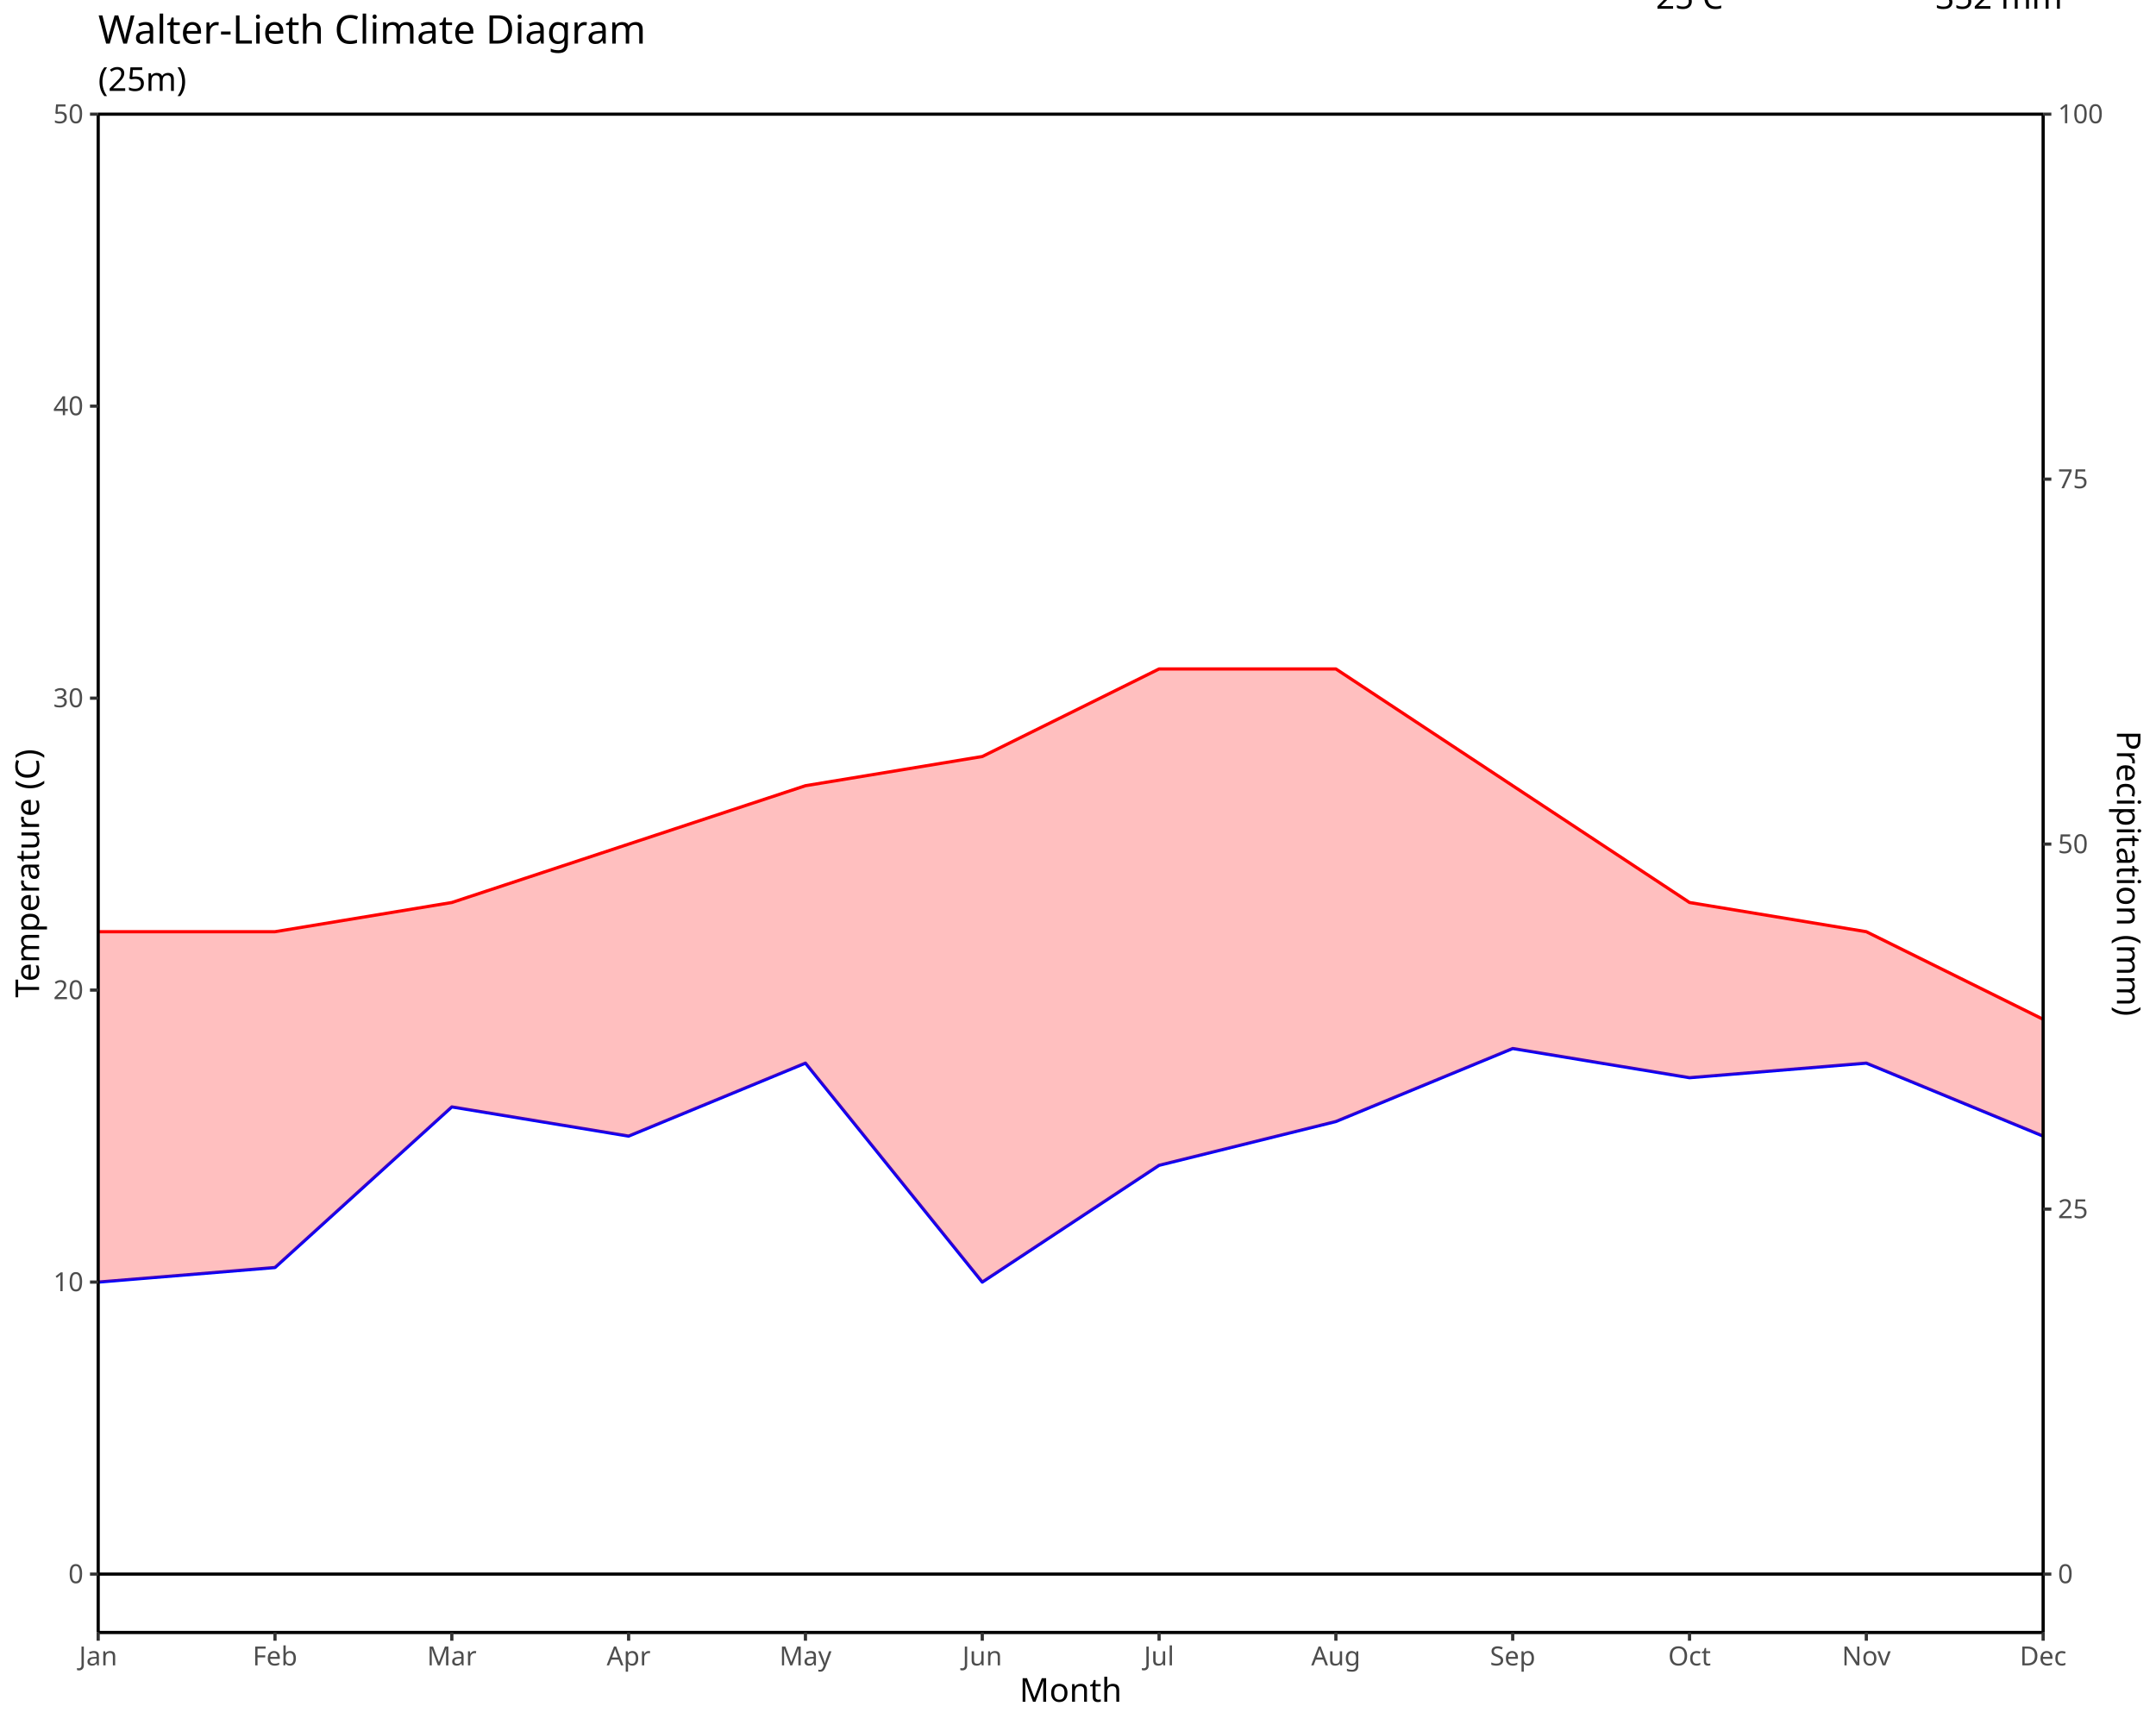
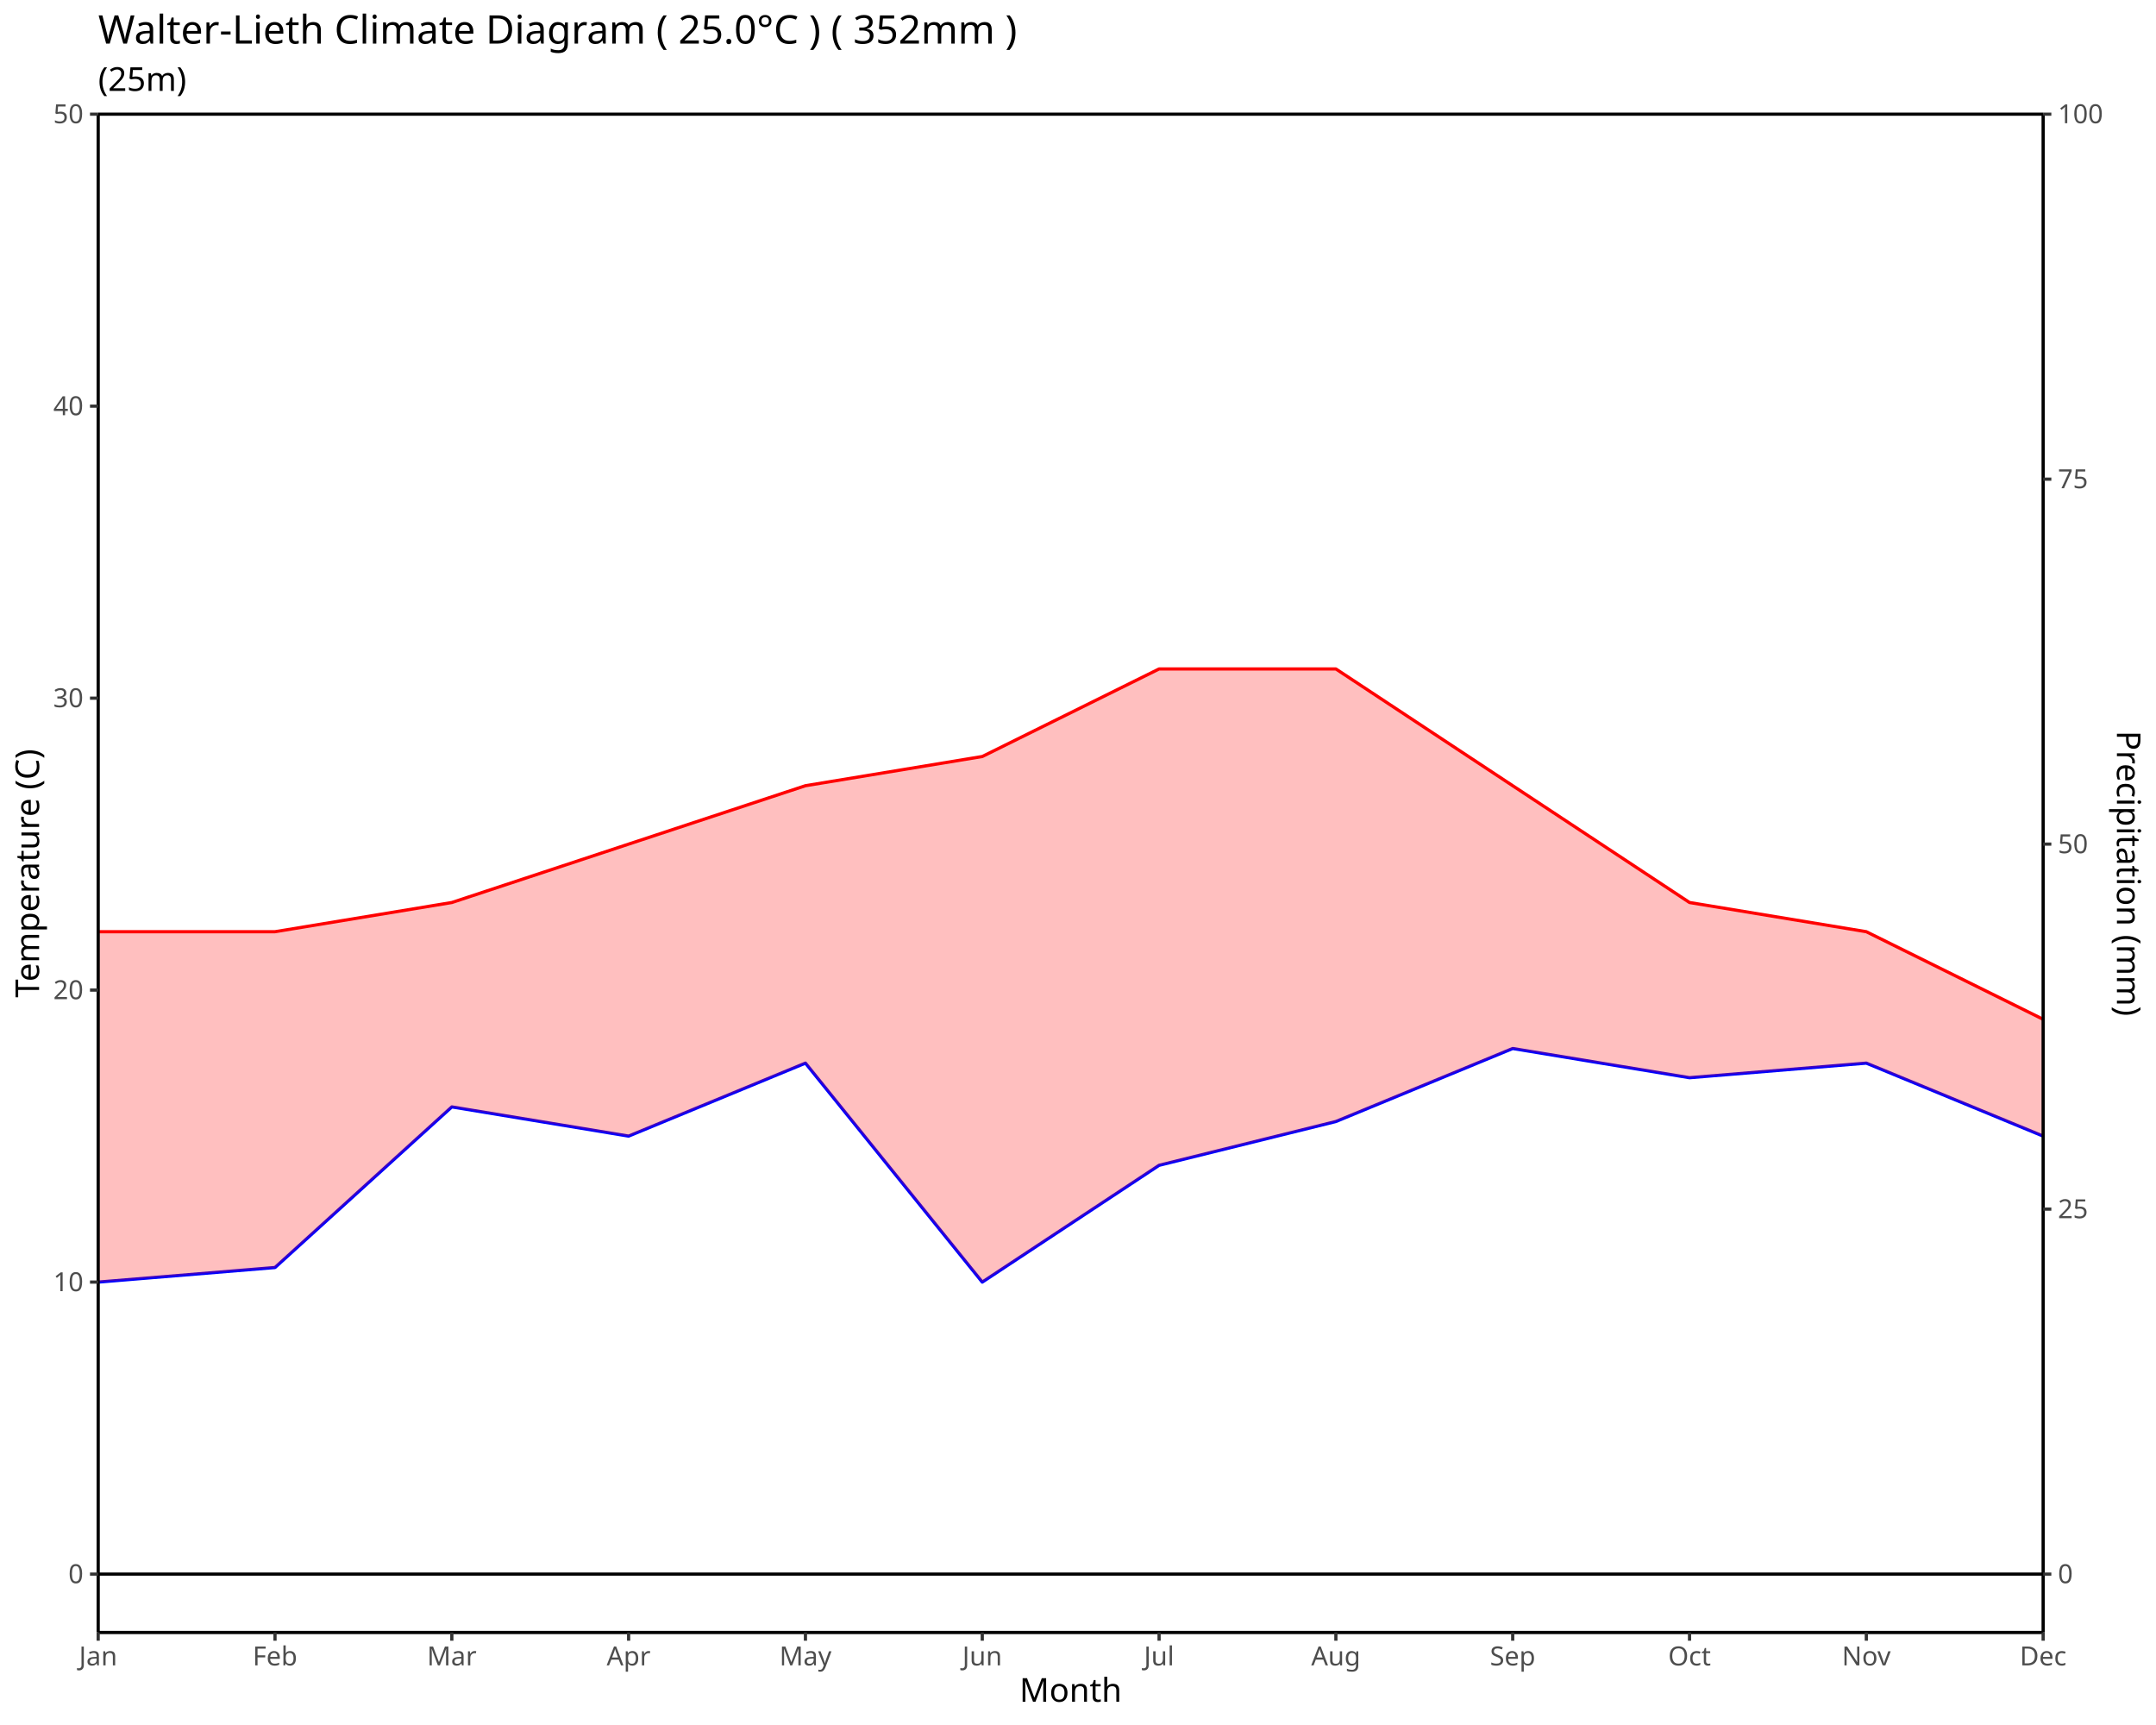
<svg xmlns="http://www.w3.org/2000/svg" class="svglite" data-engine-version="2.0" width="720.00pt" height="576.00pt" viewBox="0 0 720.00 576.00">
  <defs>
    <style type="text/css">
    .svglite line, .svglite polyline, .svglite polygon, .svglite path, .svglite rect, .svglite circle {
      fill: none;
      stroke: #000000;
      stroke-linecap: round;
      stroke-linejoin: round;
      stroke-miterlimit: 10.00;
    }
  </style>
  </defs>
  <rect width="100%" height="100%" style="stroke: none; fill: #FFFFFF;" />
  <defs>
    <clipPath id="cpMC4wMHw3MjAuMDB8MC4wMHw1NzYuMDA=">
      <rect x="0.00" y="0.00" width="720.00" height="576.00" />
    </clipPath>
  </defs>
  <g clip-path="url(#cpMC4wMHw3MjAuMDB8MC4wMHw1NzYuMDA=)">
    <rect x="0.00" y="0.00" width="720.00" height="576.00" style="stroke-width: 1.07; stroke: #FFFFFF; fill: #FFFFFF;" />
    <rect x="32.79" y="38.12" width="649.52" height="507.00" style="stroke-width: 1.07; stroke: none; fill: #FFFFFF;" />
    <polyline points="32.79,311.11 91.84,311.11 150.89,301.36 209.93,281.86 268.98,262.36 328.03,252.61 387.08,223.37 446.12,223.37 505.17,262.36 564.22,301.36 623.26,311.11 682.31,340.36 " style="stroke-width: 1.07; stroke: #FF0000; stroke-linecap: butt;" />
    <polyline points="32.79,428.11 91.84,423.24 150.89,369.61 209.93,379.36 268.98,354.99 328.03,428.11 387.08,389.11 446.12,374.49 505.17,350.11 564.22,359.86 623.26,354.99 682.31,379.36 " style="stroke-width: 1.07; stroke: #0000FF; stroke-linecap: butt;" />
    <line x1="32.79" y1="38.12" x2="682.31" y2="38.12" style="stroke-width: 1.07; stroke-linecap: butt;" />
    <line x1="32.79" y1="525.61" x2="682.31" y2="525.61" style="stroke-width: 1.07; stroke-linecap: butt;" />
    <polygon points="32.79,311.11 91.84,311.11 150.89,301.36 209.93,281.86 268.98,262.36 328.03,252.61 387.08,223.37 446.12,223.37 505.17,262.36 564.22,301.36 623.26,311.11 682.31,340.36 682.31,379.36 623.26,354.99 564.22,359.86 505.17,350.11 446.12,374.49 387.08,389.11 328.03,428.11 268.98,354.99 209.93,379.36 150.89,369.61 91.84,423.24 32.79,428.11 " style="stroke-width: 0.00; stroke: none; stroke-linecap: butt; fill: #FF0000; fill-opacity: 0.25;" />
    <polyline points="32.79,311.11 91.84,311.11 150.89,301.36 209.93,281.86 268.98,262.36 328.03,252.61 387.08,223.37 446.12,223.37 505.17,262.36 564.22,301.36 623.26,311.11 682.31,340.36 " style="stroke-width: 1.07; stroke: none; stroke-linecap: butt;" />
    <polyline points="682.31,379.36 623.26,354.99 564.22,359.86 505.17,350.11 446.12,374.49 387.08,389.11 328.03,428.11 268.98,354.99 209.93,379.36 150.89,369.61 91.84,423.24 32.79,428.11 " style="stroke-width: 1.07; stroke: none; stroke-linecap: butt;" />
-     <text x="667.55" y="2.92" text-anchor="middle" style="font-size: 11.04px; font-family: sans;" textLength="39.89px" lengthAdjust="spacingAndGlyphs">352 mm</text>
-     <text x="564.22" y="2.92" text-anchor="middle" style="font-size: 11.04px; font-family: sans;" textLength="23.32px" lengthAdjust="spacingAndGlyphs">25 C</text>
    <polyline points="32.79,545.11 32.79,38.12 " style="stroke-width: 1.07; stroke-linecap: butt;" />
    <text x="27.86" y="528.64" text-anchor="end" style="font-size: 8.80px; fill: #4D4D4D; font-family: sans;" textLength="4.89px" lengthAdjust="spacingAndGlyphs">0</text>
    <text x="27.86" y="431.14" text-anchor="end" style="font-size: 8.80px; fill: #4D4D4D; font-family: sans;" textLength="9.79px" lengthAdjust="spacingAndGlyphs">10</text>
    <text x="27.86" y="333.64" text-anchor="end" style="font-size: 8.80px; fill: #4D4D4D; font-family: sans;" textLength="9.79px" lengthAdjust="spacingAndGlyphs">20</text>
    <text x="27.86" y="236.14" text-anchor="end" style="font-size: 8.80px; fill: #4D4D4D; font-family: sans;" textLength="9.79px" lengthAdjust="spacingAndGlyphs">30</text>
    <text x="27.86" y="138.64" text-anchor="end" style="font-size: 8.80px; fill: #4D4D4D; font-family: sans;" textLength="9.79px" lengthAdjust="spacingAndGlyphs">40</text>
    <text x="27.86" y="41.14" text-anchor="end" style="font-size: 8.80px; fill: #4D4D4D; font-family: sans;" textLength="9.79px" lengthAdjust="spacingAndGlyphs">50</text>
    <polyline points="30.05,525.61 32.79,525.61 " style="stroke-width: 1.07; stroke: #333333; stroke-linecap: butt;" />
    <polyline points="30.05,428.11 32.79,428.11 " style="stroke-width: 1.07; stroke: #333333; stroke-linecap: butt;" />
    <polyline points="30.05,330.61 32.79,330.61 " style="stroke-width: 1.07; stroke: #333333; stroke-linecap: butt;" />
    <polyline points="30.05,233.12 32.79,233.12 " style="stroke-width: 1.07; stroke: #333333; stroke-linecap: butt;" />
    <polyline points="30.05,135.62 32.79,135.62 " style="stroke-width: 1.07; stroke: #333333; stroke-linecap: butt;" />
    <polyline points="30.05,38.12 32.79,38.12 " style="stroke-width: 1.07; stroke: #333333; stroke-linecap: butt;" />
    <polyline points="682.31,545.11 682.31,38.12 " style="stroke-width: 1.07; stroke-linecap: butt;" />
    <polyline points="685.05,525.61 682.31,525.61 " style="stroke-width: 1.07; stroke: #333333; stroke-linecap: butt;" />
    <polyline points="685.05,403.74 682.31,403.74 " style="stroke-width: 1.07; stroke: #333333; stroke-linecap: butt;" />
    <polyline points="685.05,281.86 682.31,281.86 " style="stroke-width: 1.07; stroke: #333333; stroke-linecap: butt;" />
    <polyline points="685.05,159.99 682.31,159.99 " style="stroke-width: 1.07; stroke: #333333; stroke-linecap: butt;" />
    <polyline points="685.05,38.12 682.31,38.12 " style="stroke-width: 1.07; stroke: #333333; stroke-linecap: butt;" />
    <text x="687.24" y="528.64" style="font-size: 8.80px; fill: #4D4D4D; font-family: sans;" textLength="4.89px" lengthAdjust="spacingAndGlyphs">0</text>
    <text x="687.24" y="406.77" style="font-size: 8.80px; fill: #4D4D4D; font-family: sans;" textLength="9.79px" lengthAdjust="spacingAndGlyphs">25</text>
    <text x="687.24" y="284.89" style="font-size: 8.80px; fill: #4D4D4D; font-family: sans;" textLength="9.79px" lengthAdjust="spacingAndGlyphs">50</text>
    <text x="687.24" y="163.02" style="font-size: 8.80px; fill: #4D4D4D; font-family: sans;" textLength="9.79px" lengthAdjust="spacingAndGlyphs">75</text>
    <text x="687.24" y="41.14" style="font-size: 8.80px; fill: #4D4D4D; font-family: sans;" textLength="14.68px" lengthAdjust="spacingAndGlyphs">100</text>
    <polyline points="32.79,545.11 682.31,545.11 " style="stroke-width: 1.07; stroke-linecap: butt;" />
    <polyline points="32.79,547.85 32.79,545.11 " style="stroke-width: 1.07; stroke: #333333; stroke-linecap: butt;" />
    <polyline points="91.84,547.85 91.84,545.11 " style="stroke-width: 1.07; stroke: #333333; stroke-linecap: butt;" />
    <polyline points="150.89,547.85 150.89,545.11 " style="stroke-width: 1.07; stroke: #333333; stroke-linecap: butt;" />
    <polyline points="209.93,547.85 209.93,545.11 " style="stroke-width: 1.07; stroke: #333333; stroke-linecap: butt;" />
    <polyline points="268.98,547.85 268.98,545.11 " style="stroke-width: 1.07; stroke: #333333; stroke-linecap: butt;" />
    <polyline points="328.03,547.85 328.03,545.11 " style="stroke-width: 1.07; stroke: #333333; stroke-linecap: butt;" />
    <polyline points="387.08,547.85 387.08,545.11 " style="stroke-width: 1.07; stroke: #333333; stroke-linecap: butt;" />
    <polyline points="446.12,547.85 446.12,545.11 " style="stroke-width: 1.07; stroke: #333333; stroke-linecap: butt;" />
    <polyline points="505.17,547.85 505.17,545.11 " style="stroke-width: 1.07; stroke: #333333; stroke-linecap: butt;" />
    <polyline points="564.22,547.85 564.22,545.11 " style="stroke-width: 1.07; stroke: #333333; stroke-linecap: butt;" />
    <polyline points="623.26,547.85 623.26,545.11 " style="stroke-width: 1.07; stroke: #333333; stroke-linecap: butt;" />
    <polyline points="682.31,547.85 682.31,545.11 " style="stroke-width: 1.07; stroke: #333333; stroke-linecap: butt;" />
    <text x="32.79" y="556.10" text-anchor="middle" style="font-size: 8.80px; fill: #4D4D4D; font-family: sans;" textLength="14.19px" lengthAdjust="spacingAndGlyphs">Jan</text>
    <text x="91.84" y="556.10" text-anchor="middle" style="font-size: 8.80px; fill: #4D4D4D; font-family: sans;" textLength="15.16px" lengthAdjust="spacingAndGlyphs">Feb</text>
    <text x="150.89" y="556.10" text-anchor="middle" style="font-size: 8.80px; fill: #4D4D4D; font-family: sans;" textLength="15.16px" lengthAdjust="spacingAndGlyphs">Mar</text>
    <text x="209.93" y="556.10" text-anchor="middle" style="font-size: 8.80px; fill: #4D4D4D; font-family: sans;" textLength="13.70px" lengthAdjust="spacingAndGlyphs">Apr</text>
    <text x="268.98" y="556.10" text-anchor="middle" style="font-size: 8.80px; fill: #4D4D4D; font-family: sans;" textLength="16.63px" lengthAdjust="spacingAndGlyphs">May</text>
    <text x="328.03" y="556.10" text-anchor="middle" style="font-size: 8.80px; fill: #4D4D4D; font-family: sans;" textLength="14.19px" lengthAdjust="spacingAndGlyphs">Jun</text>
    <text x="387.08" y="556.10" text-anchor="middle" style="font-size: 8.80px; fill: #4D4D4D; font-family: sans;" textLength="11.25px" lengthAdjust="spacingAndGlyphs">Jul</text>
    <text x="446.12" y="556.10" text-anchor="middle" style="font-size: 8.80px; fill: #4D4D4D; font-family: sans;" textLength="15.66px" lengthAdjust="spacingAndGlyphs">Aug</text>
    <text x="505.17" y="556.10" text-anchor="middle" style="font-size: 8.80px; fill: #4D4D4D; font-family: sans;" textLength="15.66px" lengthAdjust="spacingAndGlyphs">Sep</text>
    <text x="564.22" y="556.10" text-anchor="middle" style="font-size: 8.80px; fill: #4D4D4D; font-family: sans;" textLength="13.70px" lengthAdjust="spacingAndGlyphs">Oct</text>
    <text x="623.26" y="556.10" text-anchor="middle" style="font-size: 8.80px; fill: #4D4D4D; font-family: sans;" textLength="15.66px" lengthAdjust="spacingAndGlyphs">Nov</text>
    <text x="682.31" y="556.10" text-anchor="middle" style="font-size: 8.80px; fill: #4D4D4D; font-family: sans;" textLength="15.66px" lengthAdjust="spacingAndGlyphs">Dec</text>
    <text x="357.55" y="568.24" text-anchor="middle" style="font-size: 11.00px; font-family: sans;" textLength="30.58px" lengthAdjust="spacingAndGlyphs">Month</text>
    <text transform="translate(13.05,291.61) rotate(-90)" text-anchor="middle" style="font-size: 11.00px; font-family: sans;" textLength="81.31px" lengthAdjust="spacingAndGlyphs">Temperature (C)</text>
    <text transform="translate(706.95,291.61) rotate(90)" text-anchor="middle" style="font-size: 11.00px; font-family: sans;" textLength="89.25px" lengthAdjust="spacingAndGlyphs">Precipitation (mm)</text>
    <text x="32.79" y="30.35" style="font-size: 11.00px; font-family: sans;" textLength="28.73px" lengthAdjust="spacingAndGlyphs">(25m)</text>
-     <text x="32.79" y="14.56" style="font-size: 13.20px; font-family: sans;" textLength="173.12px" lengthAdjust="spacingAndGlyphs">Walter-Lieth Climate Diagram</text>
+     <text x="32.79" y="14.56" style="font-size: 13.20px; font-family: sans;" textLength="352.25px" lengthAdjust="spacingAndGlyphs">Walter-Lieth Climate Diagram           ( 25.0°C )      ( 352mm )</text>
  </g>
</svg>
